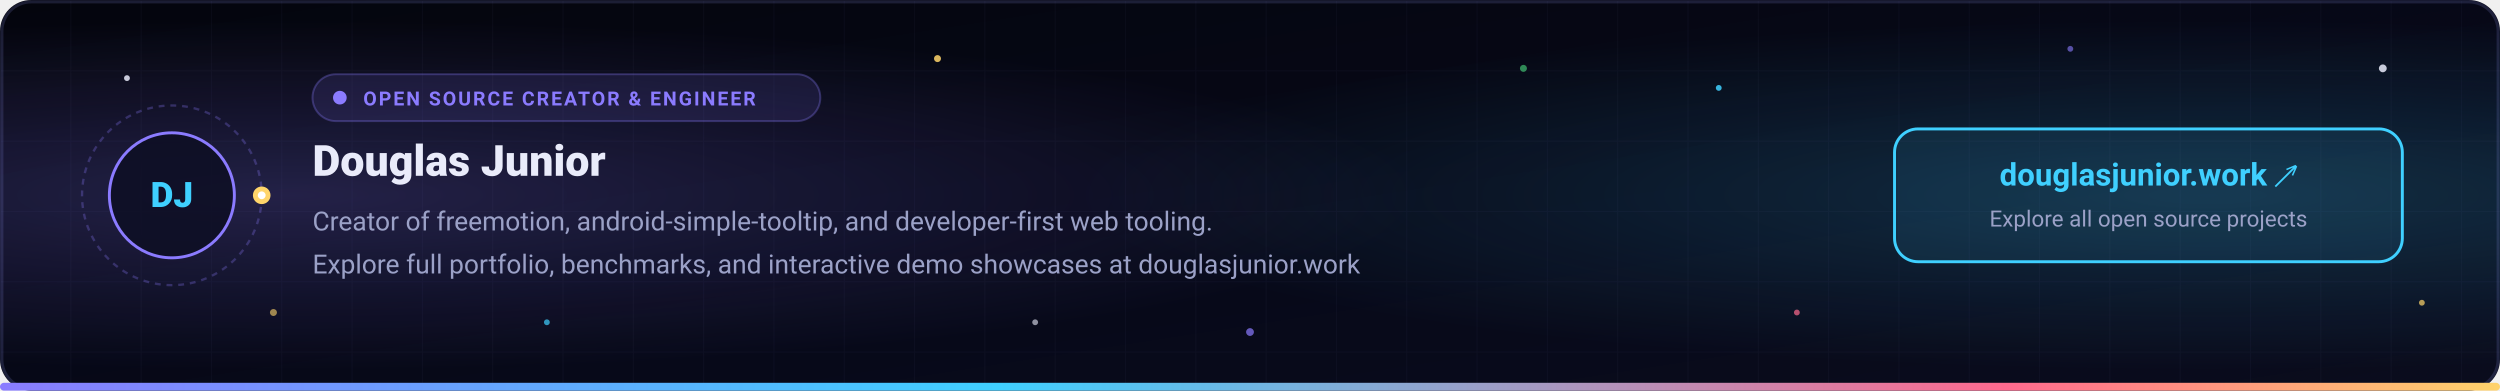
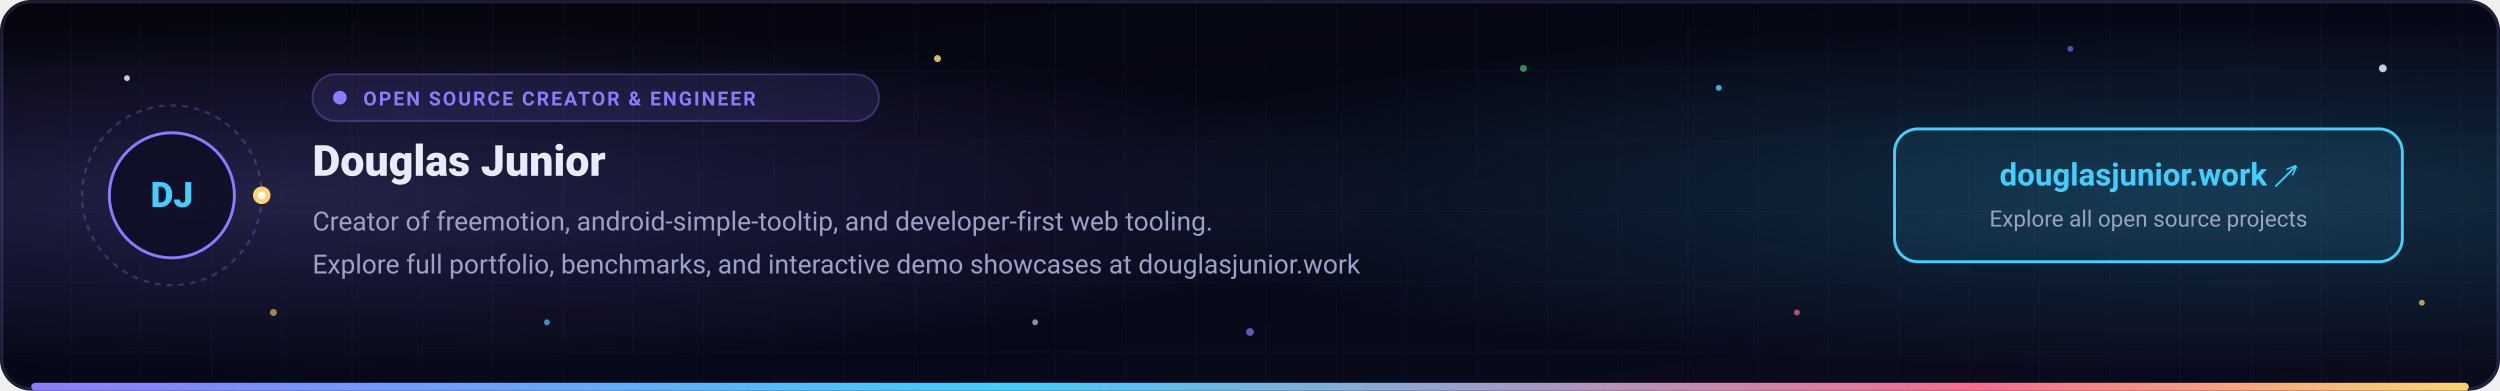
<svg xmlns="http://www.w3.org/2000/svg" viewBox="0 0 1280 200" width="1280" height="200">
  <defs>
    <linearGradient id="p-bg-grad" x1="0%" y1="0%" x2="100%" y2="100%">
      <stop offset="0%" stop-color="#04050d" />
      <stop offset="60%" stop-color="#070919" />
      <stop offset="100%" stop-color="#0a0c1d" />
    </linearGradient>
    <radialGradient id="p-nebula-violet" cx="12%" cy="50%" r="45%">
      <stop offset="0%" stop-color="#8b7bff" stop-opacity="0.22" />
      <stop offset="100%" stop-color="#8b7bff" stop-opacity="0" />
    </radialGradient>
    <radialGradient id="p-nebula-cyan" cx="88%" cy="50%" r="45%">
      <stop offset="0%" stop-color="#3fd0ff" stop-opacity="0.18" />
      <stop offset="100%" stop-color="#3fd0ff" stop-opacity="0" />
    </radialGradient>
    <linearGradient id="p-border-bottom" x1="0%" y1="0%" x2="100%" y2="0%">
      <stop offset="0%" stop-color="#8b7bff" />
      <stop offset="40%" stop-color="#3fd0ff" />
      <stop offset="80%" stop-color="#ff6a8e" />
      <stop offset="100%" stop-color="#ffd56a" />
    </linearGradient>
    <pattern id="p-grid" width="36" height="36" patternUnits="userSpaceOnUse">
      <path d="M 36 0 L 0 0 0 36" fill="none" stroke="rgba(150, 160, 255, 0.035)" stroke-width="1" />
    </pattern>
  </defs>
  <style>
    .font-sans { font-family: ui-sans-serif, system-ui, -apple-system, BlinkMacSystemFont, "Segoe UI", Roboto, Helvetica, Arial, sans-serif; }
    .font-mono { font-family: ui-monospace, "SF Mono", SFMono-Regular, Menlo, Consolas, "Liberation Mono", monospace; }

    /* Coherent static visibility: resting state fully visible */
    .p-twinkle-1 { opacity: 0.85; }
    .p-twinkle-2 { opacity: 0.7; }
    .p-twinkle-3 { opacity: 0.6; }
    .orbit-item { transform-box: fill-box; transform-origin: center; }

    @media (prefers-reduced-motion: no-preference) {
      /* Twinkle opacity only */
      .p-twinkle-1 { animation: ptwk1 3.6s ease-in-out infinite; }
      .p-twinkle-2 { animation: ptwk2 4.2s ease-in-out infinite 1.0s; }
      .p-twinkle-3 { animation: ptwk3 4.8s ease-in-out infinite 2.0s; }

      /* Rotation around origin using static wrapper */
      .orbit-item { animation: orbitSpin 14s linear infinite; }
    }

    @keyframes ptwk1 {
      0%, 100% { opacity: 0.25; }
      50% { opacity: 0.95; }
    }

    @keyframes ptwk2 {
      0%, 100% { opacity: 0.8; }
      50% { opacity: 0.2; }
    }

    @keyframes ptwk3 {
      0%, 100% { opacity: 0.3; }
      50% { opacity: 1; }
    }

    @keyframes orbitSpin {
      from { transform: rotate(0deg); }
      to { transform: rotate(360deg); }
    }

    @media (prefers-reduced-motion: reduce) {
      *, *::before, *::after {
        animation: none !important;
      }
    }
  </style>
  <rect width="1280" height="200" rx="16" fill="url(#p-bg-grad)" />
  <rect width="1280" height="200" rx="16" fill="url(#p-nebula-violet)" />
  <rect width="1280" height="200" rx="16" fill="url(#p-nebula-cyan)" />
  <rect width="1280" height="200" rx="16" fill="url(#p-grid)" />
  <rect x="1" y="1" width="1278" height="198" rx="15" fill="none" stroke="rgba(150, 160, 255, 0.16)" stroke-width="1.5" />
-   <rect x="0" y="196" width="1280" height="4" fill="url(#p-border-bottom)" rx="2" />
+   <rect x="16" y="196" width="1248" height="4" fill="url(#p-border-bottom)" rx="2" />
  <g class="p-twinkle-1">
    <circle cx="65" cy="40" r="1.5" fill="#e9ebfa" />
    <circle cx="480" cy="30" r="1.8" fill="#ffd56a" />
    <circle cx="880" cy="45" r="1.5" fill="#3fd0ff" />
    <circle cx="1220" cy="35" r="2" fill="#e9ebfa" />
  </g>
  <g class="p-twinkle-2">
    <circle cx="280" cy="165" r="1.5" fill="#3fd0ff" />
    <circle cx="640" cy="170" r="2" fill="#8b7bff" />
    <circle cx="920" cy="160" r="1.5" fill="#ff6a8e" />
    <circle cx="1240" cy="155" r="1.5" fill="#ffd56a" />
  </g>
  <g class="p-twinkle-3">
    <circle cx="140" cy="160" r="1.8" fill="#ffd56a" />
    <circle cx="530" cy="165" r="1.5" fill="#e9ebfa" />
    <circle cx="780" cy="35" r="1.8" fill="#4ade80" />
    <circle cx="1060" cy="25" r="1.5" fill="#8b7bff" />
  </g>
  <g transform="translate(88, 100)">
    <circle cx="0" cy="0" r="46" fill="none" stroke="rgba(139, 123, 255, 0.28)" stroke-width="1.2" stroke-dasharray="3 3" />
    <circle cx="0" cy="0" r="32" fill="rgba(13, 15, 36, 0.85)" stroke="#8b7bff" stroke-width="1.5" />
    <text x="0" y="6" class="font-sans" font-size="18" font-weight="800" fill="#3fd0ff" text-anchor="middle">DJ</text>
    <g class="orbit-item">
-       <circle cx="0" cy="0" r="46" fill="none" opacity="0" />
+       <circle cx="0" cy="0" r="50.5" fill="none" opacity="0" />
      <circle cx="46" cy="0" r="4.5" fill="#ffd56a" />
      <circle cx="46" cy="0" r="2" fill="#ffffff" />
    </g>
  </g>
  <g transform="translate(160, 0)">
-     <rect x="0" y="38" width="260" height="24" rx="12" fill="rgba(139, 123, 255, 0.12)" stroke="rgba(139, 123, 255, 0.3)" stroke-width="1" />
+     <rect x="0" y="38" width="290" height="24" rx="12" fill="rgba(139, 123, 255, 0.12)" stroke="rgba(139, 123, 255, 0.3)" stroke-width="1" />
    <circle cx="14" cy="50" r="3.5" fill="#8b7bff" />
    <text x="26" y="54" class="font-sans" font-size="10" font-weight="700" fill="#8b7bff" letter-spacing="1">OPEN SOURCE CREATOR &amp; ENGINEER</text>
    <text x="0" y="90" class="font-sans" font-size="22" font-weight="800" fill="#e9ebfa">Douglas Junior</text>
    <text x="0" y="118" class="font-sans" font-size="13.5" fill="#9ba1c7">
      <tspan x="0" dy="0">Creator of freemotion, android-simple-tooltip, and developer-first web tooling.</tspan>
      <tspan x="0" dy="22">Explore full portfolio, benchmarks, and interactive demo showcases at douglasjunior.work</tspan>
    </text>
  </g>
  <g transform="translate(970, 66)">
    <rect x="0" y="0" width="260" height="68" rx="12" fill="rgba(63, 208, 255, 0.08)" stroke="#3fd0ff" stroke-width="1.5" />
    <text x="130" y="29" class="font-sans" font-size="16" font-weight="700" fill="#3fd0ff" text-anchor="middle">douglasjunior.work ↗</text>
    <text x="130" y="50" class="font-sans" font-size="11.5" fill="#9ba1c7" text-anchor="middle">Explore all open source projects</text>
  </g>
</svg>
